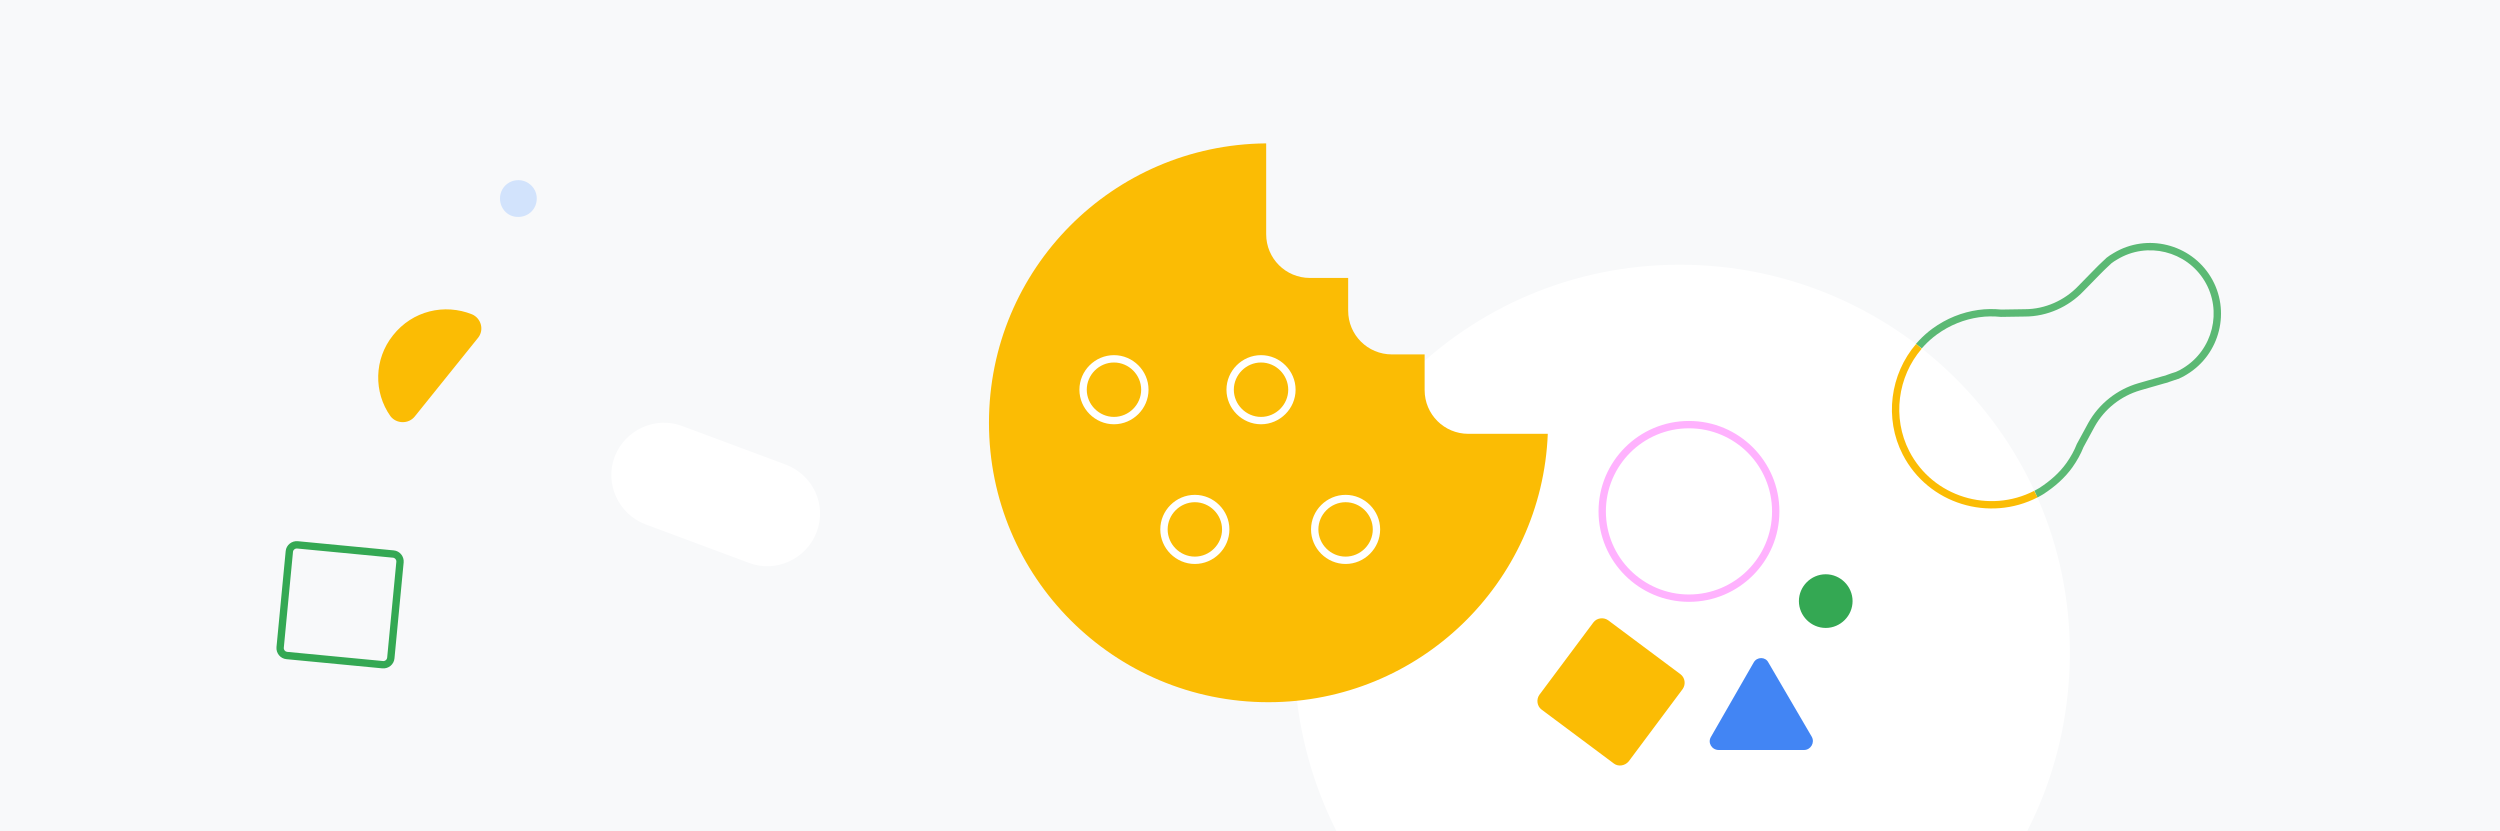
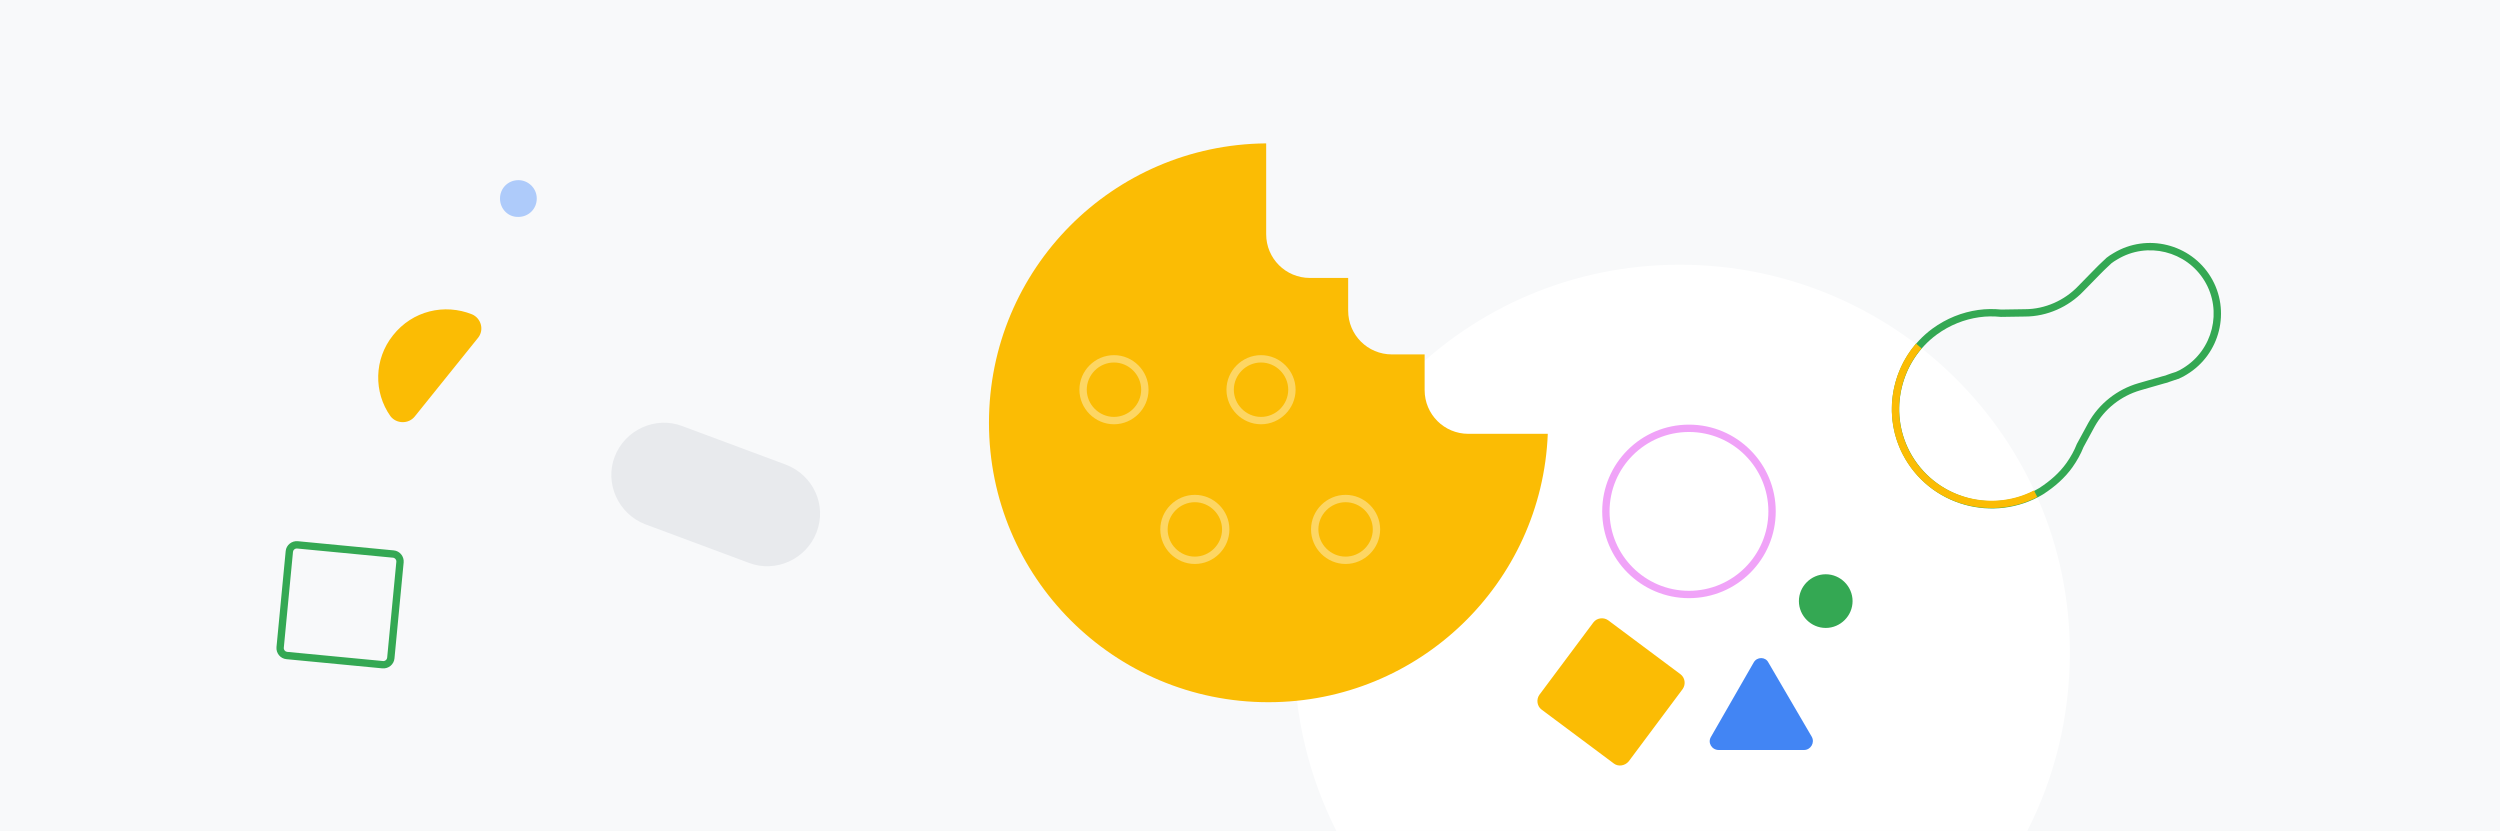
<svg xmlns="http://www.w3.org/2000/svg" fill="none" height="226" viewBox="0 0 680 226" width="680">
-   <clipPath id="a">
-     <path d="M0 0h680v226H0z" />
-   </clipPath>
-   <g clip-path="url(#a)">
-     <path d="M0 0h680v226H0z" fill="#f8f9fa" />
-     <path clip-rule="evenodd" d="M574.893 68.838c9.073-5.478 20.98-2.523 26.463 6.545s2.537 20.971-6.52 26.461c-.614.408-1.221.716-1.885 1.007a1.114 1.114 0 0 1-.592.243h-.006c-.414.116-1.426.453-2.158.726-.439.209-.955.331-1.291.411l-.145.035-6.58 1.894-.001.001c-5.249 1.527-9.732 5.057-12.402 9.822l-3.067 5.64c-.733 1.866-1.766 3.717-2.992 5.454l-.003.004c-2.09 2.926-4.792 5.308-7.972 7.359l-.014.01-.015.009c-13.393 7.994-30.833 3.114-38.099-10.796-6.13-11.741-2.701-26.378 7.992-34.268l.005-.003c3.834-2.798 8.089-4.46 12.448-5.082 2.17-.31 4.234-.312 6.283-.11l6.45-.1h.008c5.416 0 10.757-2.38 14.475-6.29l.005-.004 4.713-4.813.9-.9c.315-.315.703-.678 1.04-.99.061-.056.121-.11.177-.163.267-.246.474-.438.583-.547l.239-.24.043-.034a15.065 15.065 0 0 1 1.918-1.281zm24.751 7.58c-4.915-8.13-15.6-10.776-23.727-5.862l-.01.006-.011.006c-.645.369-1.186.73-1.629 1.08l-.16.16c-.139.139-.387.367-.652.613l-.163.15c-.338.314-.7.652-.985.936l-.892.893-.008.007-4.687 4.787c-4.08 4.286-9.933 6.904-15.912 6.906l-6.55.1-.057-.005c-1.932-.193-3.851-.192-5.86.095-4.04.577-7.985 2.116-11.549 4.716-9.906 7.31-13.075 20.873-7.406 31.731 6.731 12.885 22.881 17.407 35.287 10.013 3.013-1.946 5.505-4.16 7.412-6.829 1.16-1.644 2.117-3.371 2.783-5.083l.023-.06 3.136-5.767c2.93-5.232 7.845-9.099 13.594-10.771l.002-.001 6.617-1.905.017-.004.246-.06c.354-.086.626-.152.85-.264l.047-.024.049-.018a37.263 37.263 0 0 1 2.37-.797l.01-.01.177-.076c.667-.286 1.207-.558 1.739-.913l.019-.012.019-.012c8.128-4.915 10.775-15.6 5.861-23.727z" fill="#5bb974" fill-rule="evenodd" />
-     <path d="M563 177.5c0 58.6-46.6 105.5-104.9 105.5-59.5 1.3-106.1-46.9-106.1-105.5S398.6 72 456.9 72C515.1 72 563 118.9 563 177.5z" fill="#fff" />
-     <path d="M496.6 170.8c4 0 7.3-3.3 7.3-7.3s-3.3-7.3-7.3-7.3-7.3 3.3-7.3 7.3 3.3 7.3 7.3 7.3z" fill="#34a853" />
-     <path d="M477 180.2l-11.6 20.2c-1 1.6.2 3.6 2.1 3.6h23.2c1.8 0 3-2 2.1-3.6L481 180.2c-.8-1.6-3.1-1.6-4 0z" fill="#4285f4" />
-     <path clip-rule="evenodd" d="M459.4 116.5c-12.482 0-22.6 10.118-22.6 22.6s10.118 22.6 22.6 22.6 22.6-10.118 22.6-22.6-10.118-22.6-22.6-22.6zm-24.6 22.6c0-13.586 11.014-24.6 24.6-24.6s24.6 11.014 24.6 24.6-11.014 24.6-24.6 24.6-24.6-11.014-24.6-24.6z" fill="#ffb2fe" fill-rule="evenodd" />
-     <path d="M213.8 126.4l-28.2-10.5c-7.3-2.8-15.6 1-18.4 8.3s1 15.6 8.3 18.4l28.2 10.5c7.3 2.8 15.6-1 18.4-8.3 2.9-7.5-1-15.6-8.3-18.4z" fill="#fff" />
-     <path d="M344.3 39c-41.7.4-75.3 34.2-75.3 76 0 42 34 76 76 76 41 0 74.4-32.4 76-73h-21.6c-6.6 0-11.9-5.3-11.9-11.9v-9.7h-8.9c-6.6 0-11.9-5.3-11.9-11.9v-8.9h-10.4c-6.6 0-11.9-5.3-11.9-11.9V39z" fill="#fbbc04" />
-     <g clip-rule="evenodd" fill-rule="evenodd" fill="#fff">
-       <path d="M303 98.6c-4.048 0-7.4 3.352-7.4 7.4s3.352 7.4 7.4 7.4 7.4-3.352 7.4-7.4-3.352-7.4-7.4-7.4zm-9.4 7.4c0-5.152 4.248-9.4 9.4-9.4s9.4 4.248 9.4 9.4-4.248 9.4-9.4 9.4-9.4-4.248-9.4-9.4zM343 98.6c-4.048 0-7.4 3.352-7.4 7.4s3.352 7.4 7.4 7.4 7.4-3.352 7.4-7.4-3.352-7.4-7.4-7.4zm-9.4 7.4c0-5.152 4.248-9.4 9.4-9.4s9.4 4.248 9.4 9.4-4.248 9.4-9.4 9.4-9.4-4.248-9.4-9.4zM325 136.6c-4.048 0-7.4 3.352-7.4 7.4s3.352 7.4 7.4 7.4 7.4-3.352 7.4-7.4-3.352-7.4-7.4-7.4zm-9.4 7.4c0-5.152 4.248-9.4 9.4-9.4s9.4 4.248 9.4 9.4-4.248 9.4-9.4 9.4-9.4-4.248-9.4-9.4zM366 136.6c-4.048 0-7.4 3.352-7.4 7.4s3.352 7.4 7.4 7.4 7.4-3.352 7.4-7.4-3.352-7.4-7.4-7.4zm-9.4 7.4c0-5.152 4.248-9.4 9.4-9.4s9.4 4.248 9.4 9.4-4.248 9.4-9.4 9.4-9.4-4.248-9.4-9.4z" />
-     </g>
-     <path d="M112.8 113.3c-1.7 2.1-5 2-6.6-.1-4.6-6.5-4.5-15.5.7-22 5.3-6.7 14-8.7 21.5-5.7 2.5 1.1 3.3 4.2 1.7 6.3z" fill="#fbbc04" />
-     <path d="M146 54c0 2.8-2.2 5-5 5-2.8.1-5-2.2-5-5s2.2-5 5-5c2.7 0 5 2.2 5 5z" fill="#d2e3fc" />
-     <path d="M439 207.7L419.3 193c-1.2-.9-1.5-2.7-.6-4l14.7-19.7c.9-1.2 2.7-1.5 4-.6l19.7 14.7c1.2.9 1.5 2.7.6 4L443 207.1c-1 1.2-2.8 1.5-4 .6z" fill="#fbbc04" />
-     <path clip-rule="evenodd" d="M80.807 149.196c-.572-.051-1.063.368-1.111.894v.005l-2.5 26.095v.002c-.051.573.368 1.064.894 1.112h.005l26.096 2.5h.001c.573.051 1.064-.368 1.112-.895l.001-.004 2.499-26.096v-.002c.051-.572-.368-1.063-.895-1.111l-.004-.001-26.096-2.499h-.002zm-3.103.711c.154-1.672 1.66-2.851 3.287-2.703h.004l26.096 2.5h.002c1.672.154 2.851 1.661 2.703 3.286l-.001.005-2.499 26.095v.003c-.154 1.672-1.661 2.851-3.287 2.703l-.004-.001-26.096-2.499h-.002c-1.672-.154-2.85-1.661-2.703-3.287v-.004l2.5-26.096v-.002z" fill="#34a853" fill-rule="evenodd" />
-     <path clip-rule="evenodd" d="M517.555 123.658c-5.092-9.873-3.426-21.911 3.631-30.11l1.516 1.304c-6.542 7.601-8.076 18.763-3.369 27.89 6.44 12.494 21.829 17.024 33.953 10.769l.917 1.778c-13.076 6.745-29.687 1.875-36.647-11.631" fill="#fbbc04" fill-rule="evenodd" />
+   <path d="M0 0h680v226H0z" fill="#f8f9fa" />
+   <path clip-rule="evenodd" d="M551.427 226C558.831 211.508 563 195.027 563 177.5 563 118.9 515.1 72 456.9 72 398.6 72 352 118.9 352 177.5c0 17.43 4.123 33.939 11.481 48.5z" fill="#fff" fill-rule="evenodd" />
+   <path clip-rule="evenodd" d="M574.893 68.838c9.073-5.478 20.98-2.523 26.463 6.545s2.537 20.971-6.52 26.461c-.614.408-1.221.716-1.885 1.007a1.114 1.114 0 0 1-.592.243h-.006c-.414.116-1.426.453-2.158.726-.439.209-.955.331-1.291.411l-.145.035-6.58 1.894-.001.001c-5.249 1.527-9.732 5.057-12.402 9.822l-3.067 5.64c-.733 1.866-1.766 3.717-2.992 5.454l-.003.004c-2.09 2.926-4.792 5.308-7.972 7.359l-.014.01-.015.009c-13.393 7.994-30.833 3.114-38.099-10.796-6.13-11.741-2.701-26.378 7.992-34.268l.005-.003c3.834-2.798 8.089-4.46 12.448-5.082 2.17-.31 4.234-.312 6.283-.11l6.45-.1h.008c5.416 0 10.757-2.38 14.475-6.29l.005-.004 4.713-4.813.9-.9c.315-.315.703-.678 1.04-.99.061-.056.121-.11.177-.163.267-.246.474-.438.583-.547l.239-.24.043-.034a15.065 15.065 0 0 1 1.918-1.281zm24.751 7.58c-4.915-8.13-15.6-10.776-23.727-5.862l-.01.006-.011.006c-.645.369-1.186.73-1.629 1.08l-.16.16c-.139.139-.387.367-.652.613l-.163.15c-.338.314-.7.652-.985.936l-.892.893-.008.007-4.687 4.787c-4.08 4.286-9.933 6.904-15.912 6.906l-6.55.1-.057-.005c-1.932-.193-3.851-.192-5.86.095-4.04.577-7.985 2.116-11.549 4.716-9.906 7.31-13.075 20.873-7.406 31.731 6.731 12.885 22.881 17.407 35.287 10.013 3.013-1.946 5.505-4.16 7.412-6.829 1.16-1.644 2.117-3.371 2.783-5.083l.023-.06 3.136-5.767c2.93-5.232 7.845-9.099 13.594-10.771l.002-.001 6.617-1.905.017-.004.246-.06c.354-.086.626-.152.85-.264l.047-.024.049-.018a37.263 37.263 0 0 1 2.37-.797l.01-.01.177-.076c.667-.286 1.207-.558 1.739-.913l.019-.012.019-.012c8.128-4.915 10.775-15.6 5.861-23.727z" fill="#34a853" fill-rule="evenodd" />
+   <path d="M496.6 170.8c4 0 7.3-3.3 7.3-7.3s-3.3-7.3-7.3-7.3-7.3 3.3-7.3 7.3 3.3 7.3 7.3 7.3z" fill="#34a853" />
+   <path d="M477 180.2l-11.6 20.2c-1 1.6.2 3.6 2.1 3.6h23.2c1.8 0 3-2 2.1-3.6L481 180.2c-.8-1.6-3.1-1.6-4 0z" fill="#4285f4" />
+   <path clip-rule="evenodd" d="M459.4 160.7c11.929 0 21.6-9.671 21.6-21.6s-9.671-21.6-21.6-21.6-21.6 9.671-21.6 21.6 9.671 21.6 21.6 21.6zm23.6-21.6c0 13.034-10.566 23.6-23.6 23.6s-23.6-10.566-23.6-23.6 10.566-23.6 23.6-23.6 23.6 10.566 23.6 23.6z" fill="#f0a3f8" fill-rule="evenodd" />
+   <path d="M213.8 126.4l-28.2-10.5c-7.3-2.8-15.6 1-18.4 8.3s1 15.6 8.3 18.4l28.2 10.5c7.3 2.8 15.6-1 18.4-8.3 2.9-7.5-1-15.6-8.3-18.4z" fill="#e8eaed" />
+   <path d="M344.3 39c-41.7.4-75.3 34.2-75.3 76 0 42 34 76 76 76 41 0 74.4-32.4 76-73h-21.6c-6.6 0-11.9-5.3-11.9-11.9v-9.7h-8.9c-6.6 0-11.9-5.3-11.9-11.9v-8.9h-10.4c-6.6 0-11.9-5.3-11.9-11.9V39z" fill="#fbbc04" />
+   <g clip-rule="evenodd" fill-rule="evenodd" fill="#fdd663">
+     <path d="M303 98.6c-4.048 0-7.4 3.352-7.4 7.4s3.352 7.4 7.4 7.4 7.4-3.352 7.4-7.4-3.352-7.4-7.4-7.4zm-9.4 7.4c0-5.152 4.248-9.4 9.4-9.4s9.4 4.248 9.4 9.4-4.248 9.4-9.4 9.4-9.4-4.248-9.4-9.4zM343 98.6c-4.048 0-7.4 3.352-7.4 7.4s3.352 7.4 7.4 7.4 7.4-3.352 7.4-7.4-3.352-7.4-7.4-7.4zm-9.4 7.4c0-5.152 4.248-9.4 9.4-9.4s9.4 4.248 9.4 9.4-4.248 9.4-9.4 9.4-9.4-4.248-9.4-9.4zM325 136.6c-4.048 0-7.4 3.352-7.4 7.4s3.352 7.4 7.4 7.4 7.4-3.352 7.4-7.4-3.352-7.4-7.4-7.4zm-9.4 7.4c0-5.152 4.248-9.4 9.4-9.4s9.4 4.248 9.4 9.4-4.248 9.4-9.4 9.4-9.4-4.248-9.4-9.4zM366 136.6c-4.048 0-7.4 3.352-7.4 7.4s3.352 7.4 7.4 7.4 7.4-3.352 7.4-7.4-3.352-7.4-7.4-7.4zm-9.4 7.4c0-5.152 4.248-9.4 9.4-9.4s9.4 4.248 9.4 9.4-4.248 9.4-9.4 9.4-9.4-4.248-9.4-9.4z" />
  </g>
+   <path d="M112.8 113.3c-1.7 2.1-5 2-6.6-.1-4.6-6.5-4.5-15.5.7-22 5.3-6.7 14-8.7 21.5-5.7 2.5 1.1 3.3 4.2 1.7 6.3z" fill="#fbbc04" />
+   <path d="M146 54c0 2.8-2.2 5-5 5-2.8.1-5-2.2-5-5s2.2-5 5-5c2.7 0 5 2.2 5 5z" fill="#aecbfa" />
+   <path d="M439 207.7L419.3 193c-1.2-.9-1.5-2.7-.6-4l14.7-19.7c.9-1.2 2.7-1.5 4-.6l19.7 14.7c1.2.9 1.5 2.7.6 4L443 207.1c-1 1.2-2.8 1.5-4 .6z" fill="#fbbc04" />
+   <path clip-rule="evenodd" d="M517.511 123.558c-5.092-9.873-3.427-21.911 3.631-30.11l1.516 1.304c-6.542 7.601-8.077 18.763-3.369 27.89 6.439 12.494 21.829 17.024 33.953 10.769l.917 1.778c-13.077 6.745-29.687 1.875-36.648-11.631" fill="#fbbc04" fill-rule="evenodd" />
+   <path clip-rule="evenodd" d="M80.807 149.196c-.572-.051-1.063.368-1.111.895v.004l-2.5 26.096v.002c-.051.572.368 1.063.894 1.111l.005.001 26.096 2.499h.001c.573.051 1.064-.368 1.112-.895l.001-.004 2.499-26.096v-.001c.051-.573-.368-1.064-.895-1.112l-.004-.001-26.096-2.499h-.002zm-3.103.711c.154-1.672 1.66-2.851 3.287-2.703l.004.001 26.096 2.499h.002c1.672.154 2.851 1.661 2.703 3.286l-.001.005-2.499 26.096v.002c-.154 1.672-1.661 2.851-3.287 2.703l-.004-.001-26.096-2.499h-.002c-1.672-.154-2.85-1.661-2.703-3.287v-.004l2.5-26.096v-.002z" fill="#34a853" fill-rule="evenodd" />
</svg>
